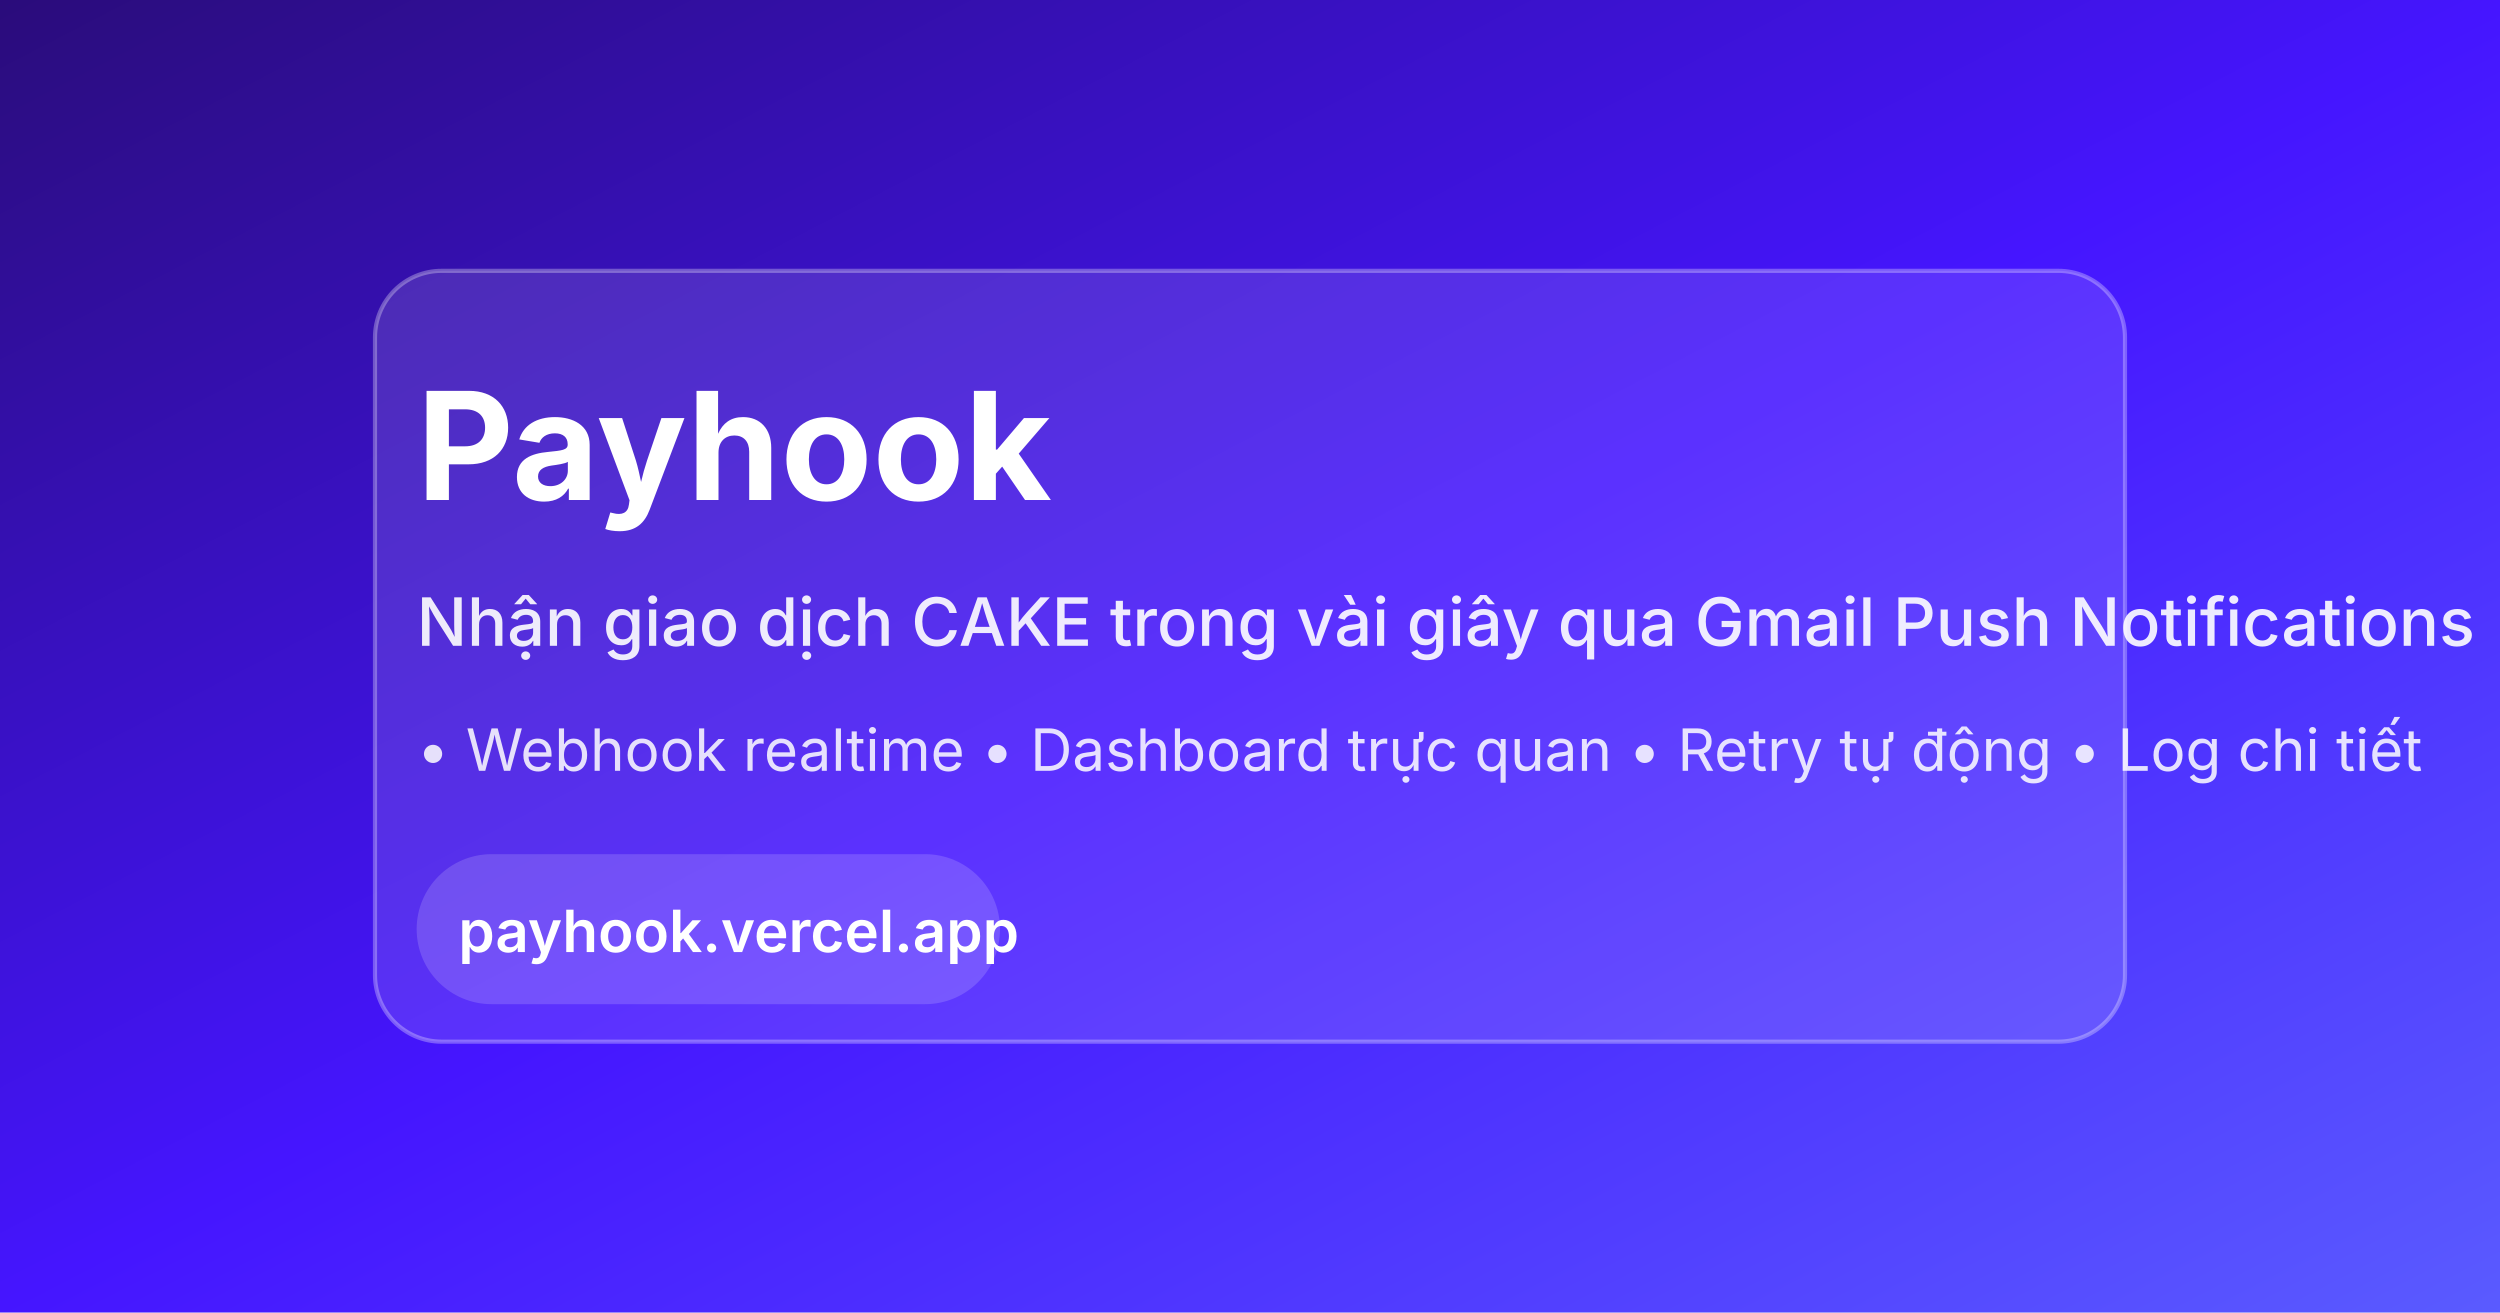
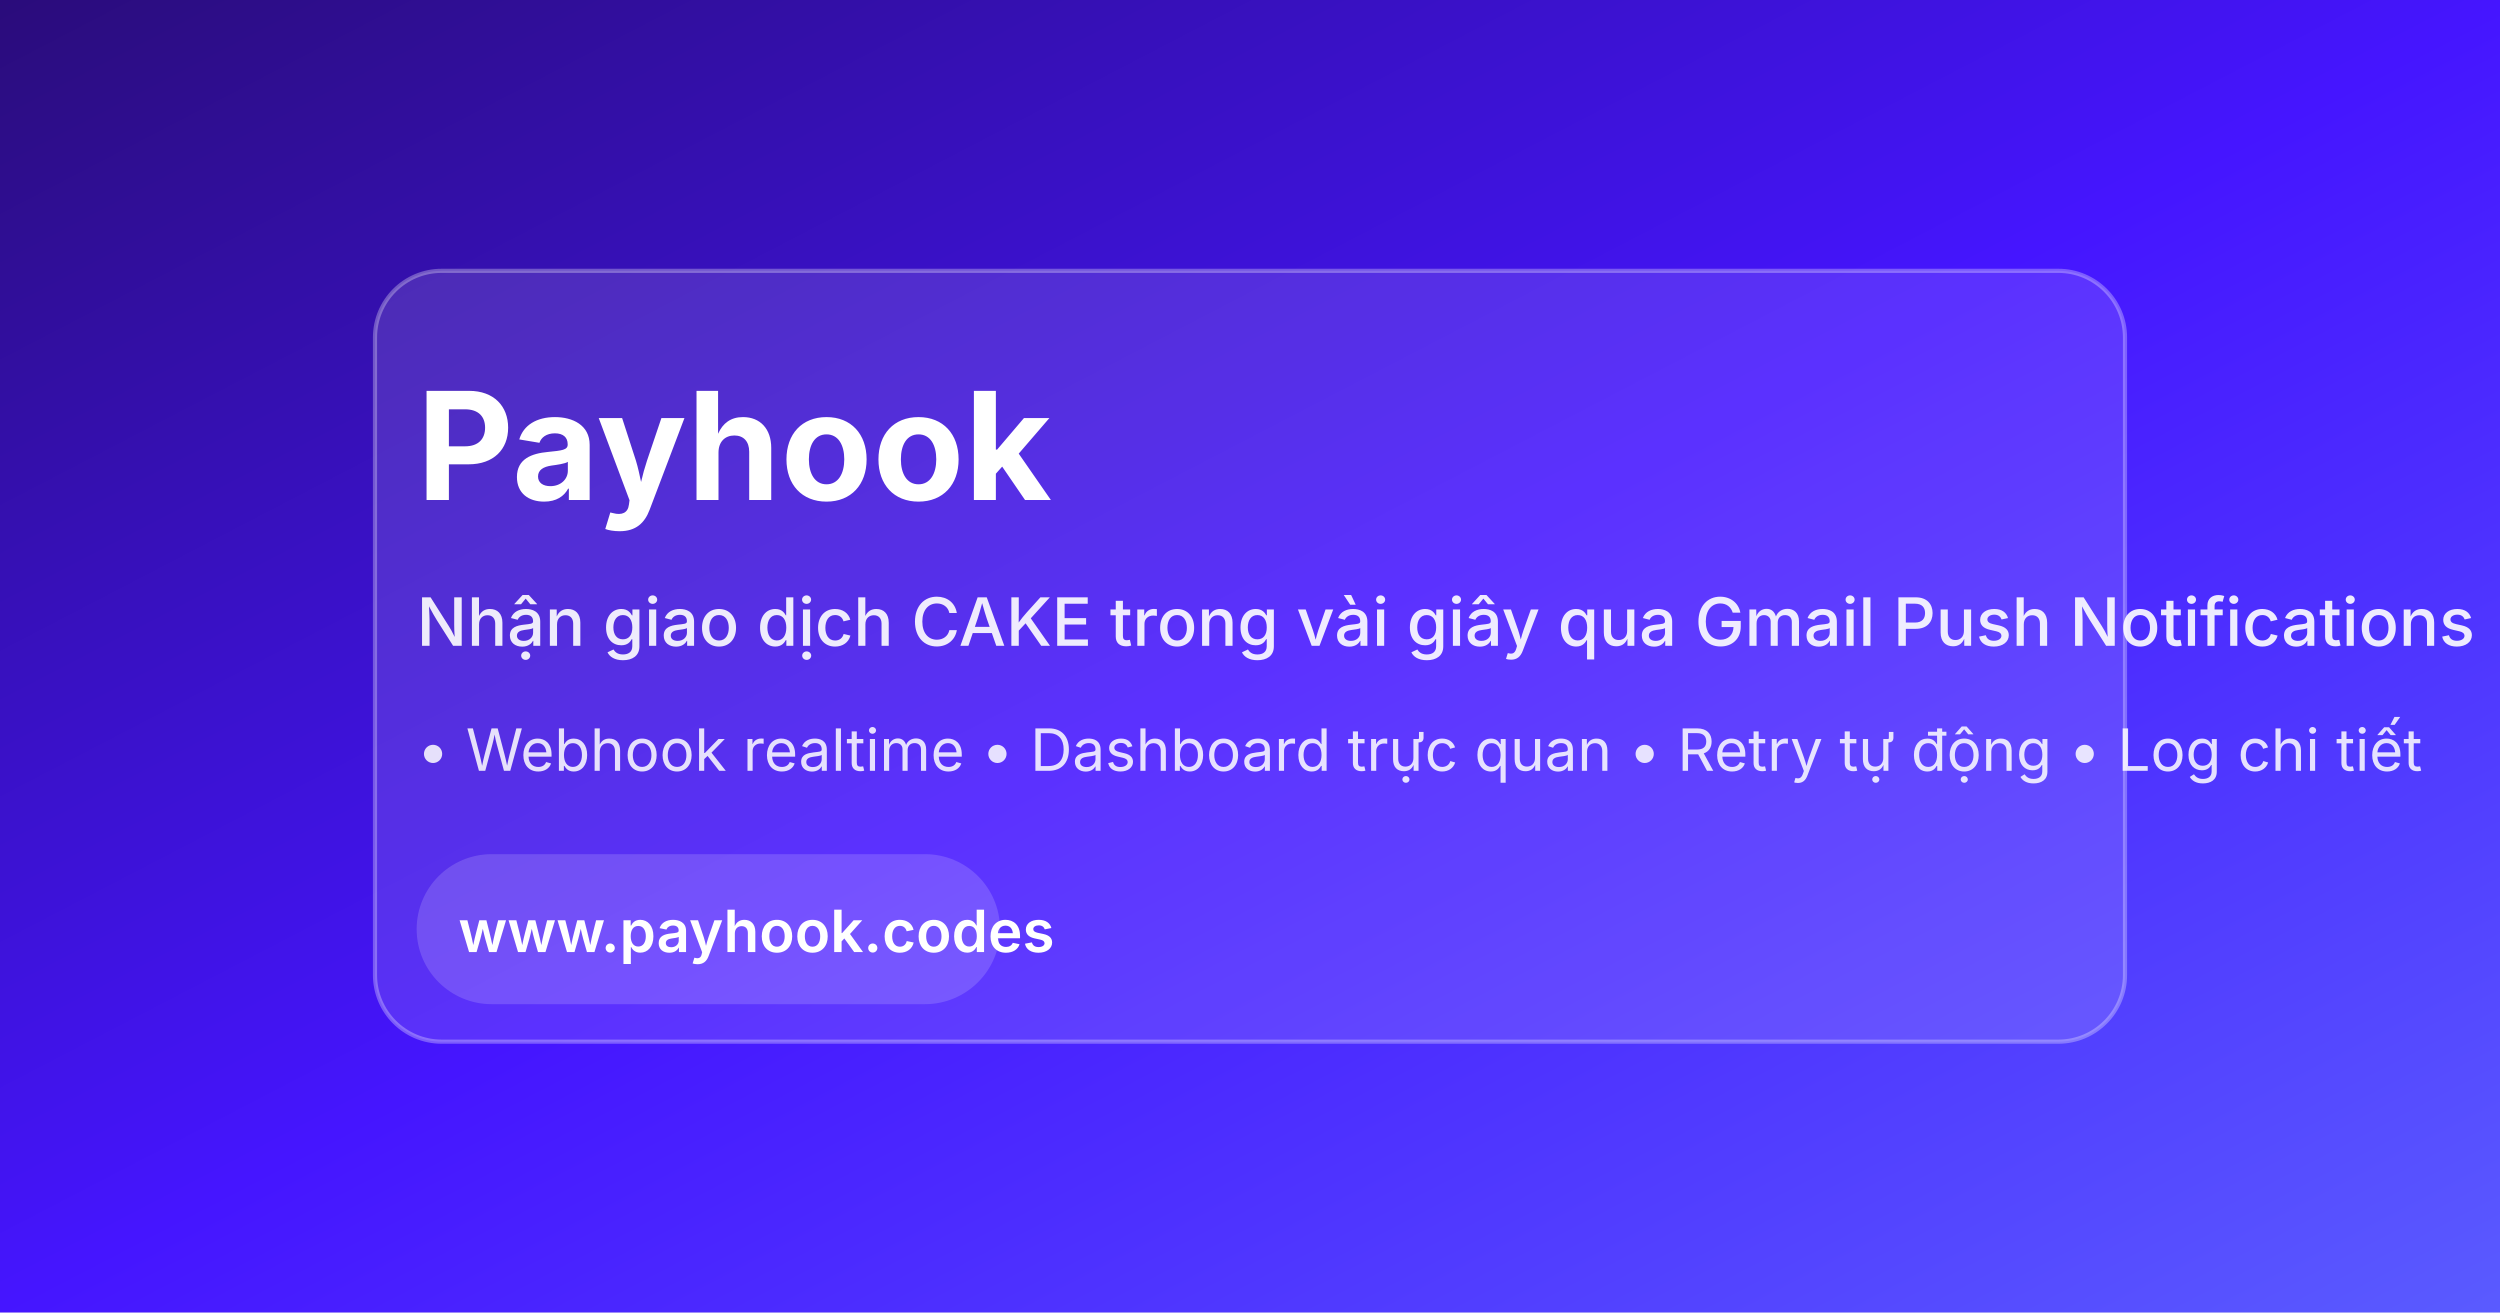
<svg xmlns="http://www.w3.org/2000/svg" width="1200" height="630" viewBox="0 0 1200 630">
  <defs>
    <linearGradient id="bg-gradient" x1="0%" y1="0%" x2="100%" y2="100%">
      <stop offset="0%" stop-color="#2A0C7A" />
      <stop offset="50%" stop-color="#4515FF" />
      <stop offset="100%" stop-color="#5A5BFF" />
    </linearGradient>
    <linearGradient id="card-gradient" x1="0%" y1="0%" x2="100%" y2="100%">
      <stop offset="0%" stop-color="rgba(255,255,255,0.15)" />
      <stop offset="100%" stop-color="rgba(255,255,255,0.03)" />
    </linearGradient>
  </defs>
  <rect width="1200" height="630" fill="url(#bg-gradient)" />
  <rect x="180" y="130" width="840" height="370" rx="32" fill="rgba(255,255,255,0.12)" stroke="rgba(255,255,255,0.3)" stroke-width="2" />
  <text x="200" y="240" font-family="Inter, 'Segoe UI', sans-serif" font-size="72" font-weight="700" fill="#FFFFFF">
    Payhook
  </text>
  <text x="200" y="310" font-family="Inter, 'Segoe UI', sans-serif" font-size="32" font-weight="500" fill="rgba(255,255,255,0.9)">
    Nhận giao dịch CAKE trong vài giây qua Gmail Push Notifications
  </text>
  <text x="200" y="370" font-family="Inter, 'Segoe UI', sans-serif" font-size="28" fill="rgba(255,255,255,0.85)">
    • Webhook realtime • Dashboard trực quan • Retry tự động • Log chi tiết
  </text>
  <rect x="200" y="410" width="280" height="72" rx="36" fill="rgba(255,255,255,0.16)" />
  <text x="220" y="457" font-family="Inter, 'Segoe UI', sans-serif" font-size="28" font-weight="600" fill="#FFFFFF">
-     payhook.vercel.app
+     www.payhook.codes
  </text>
</svg>
